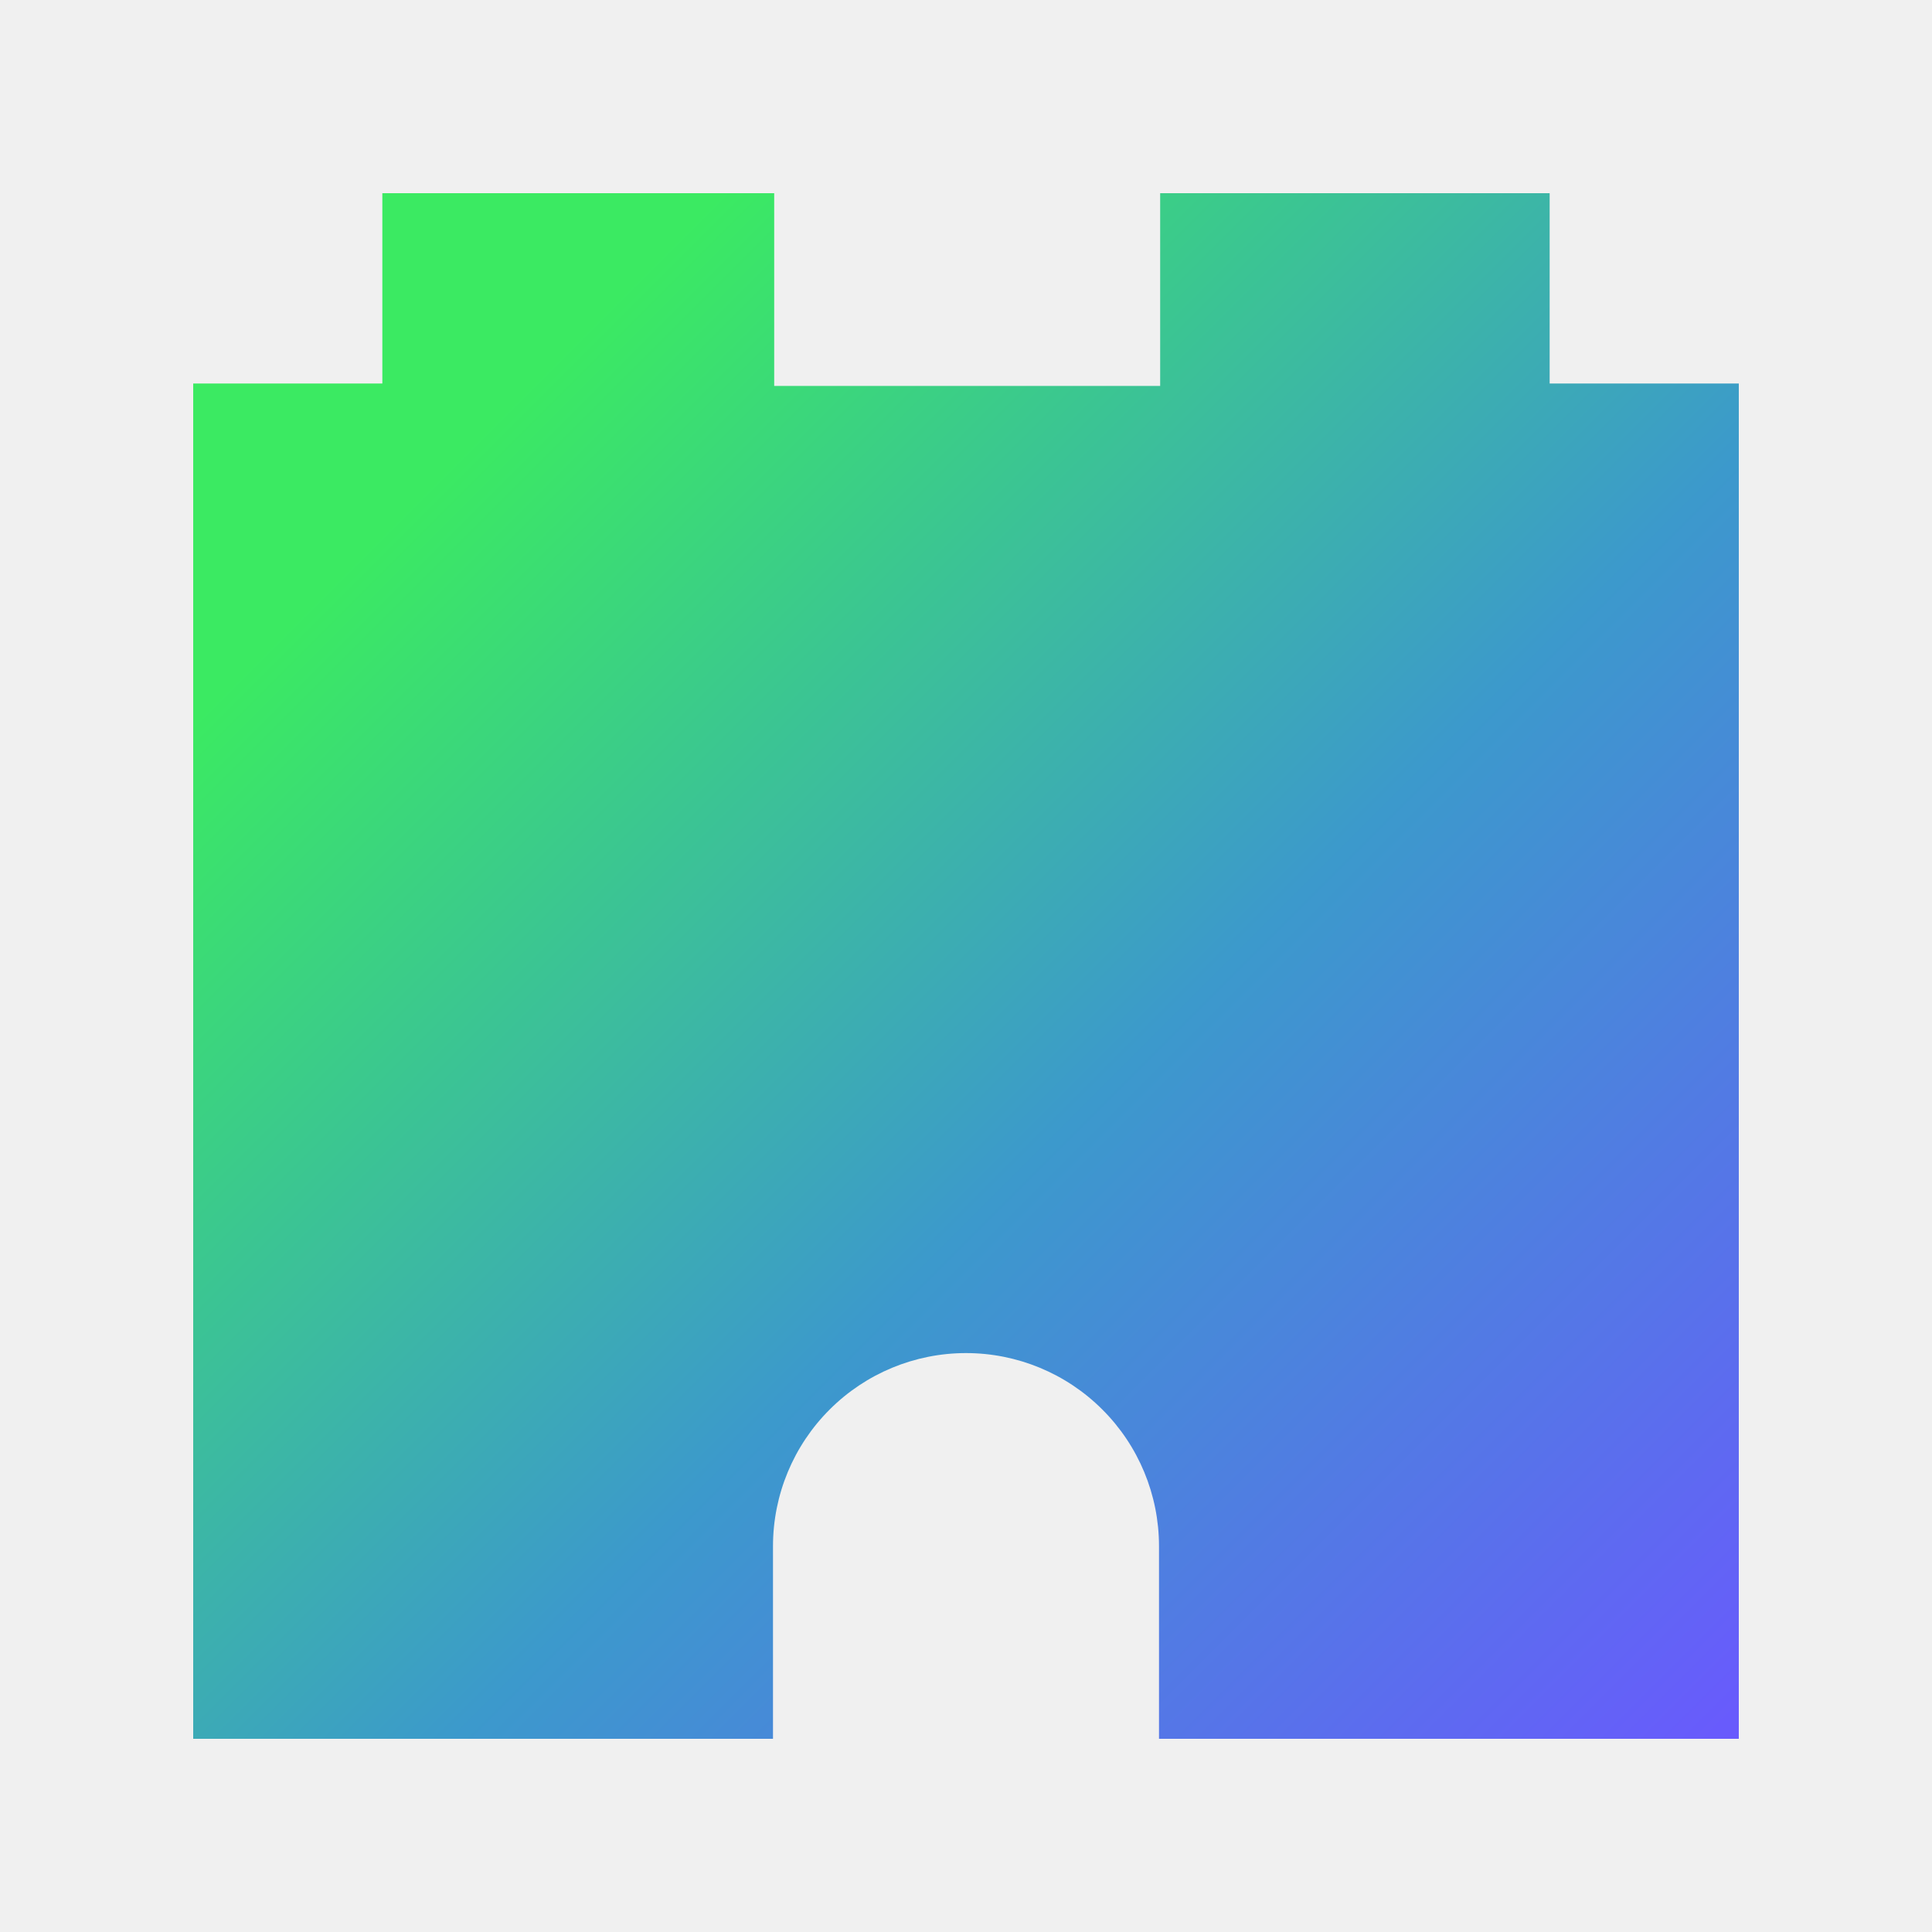
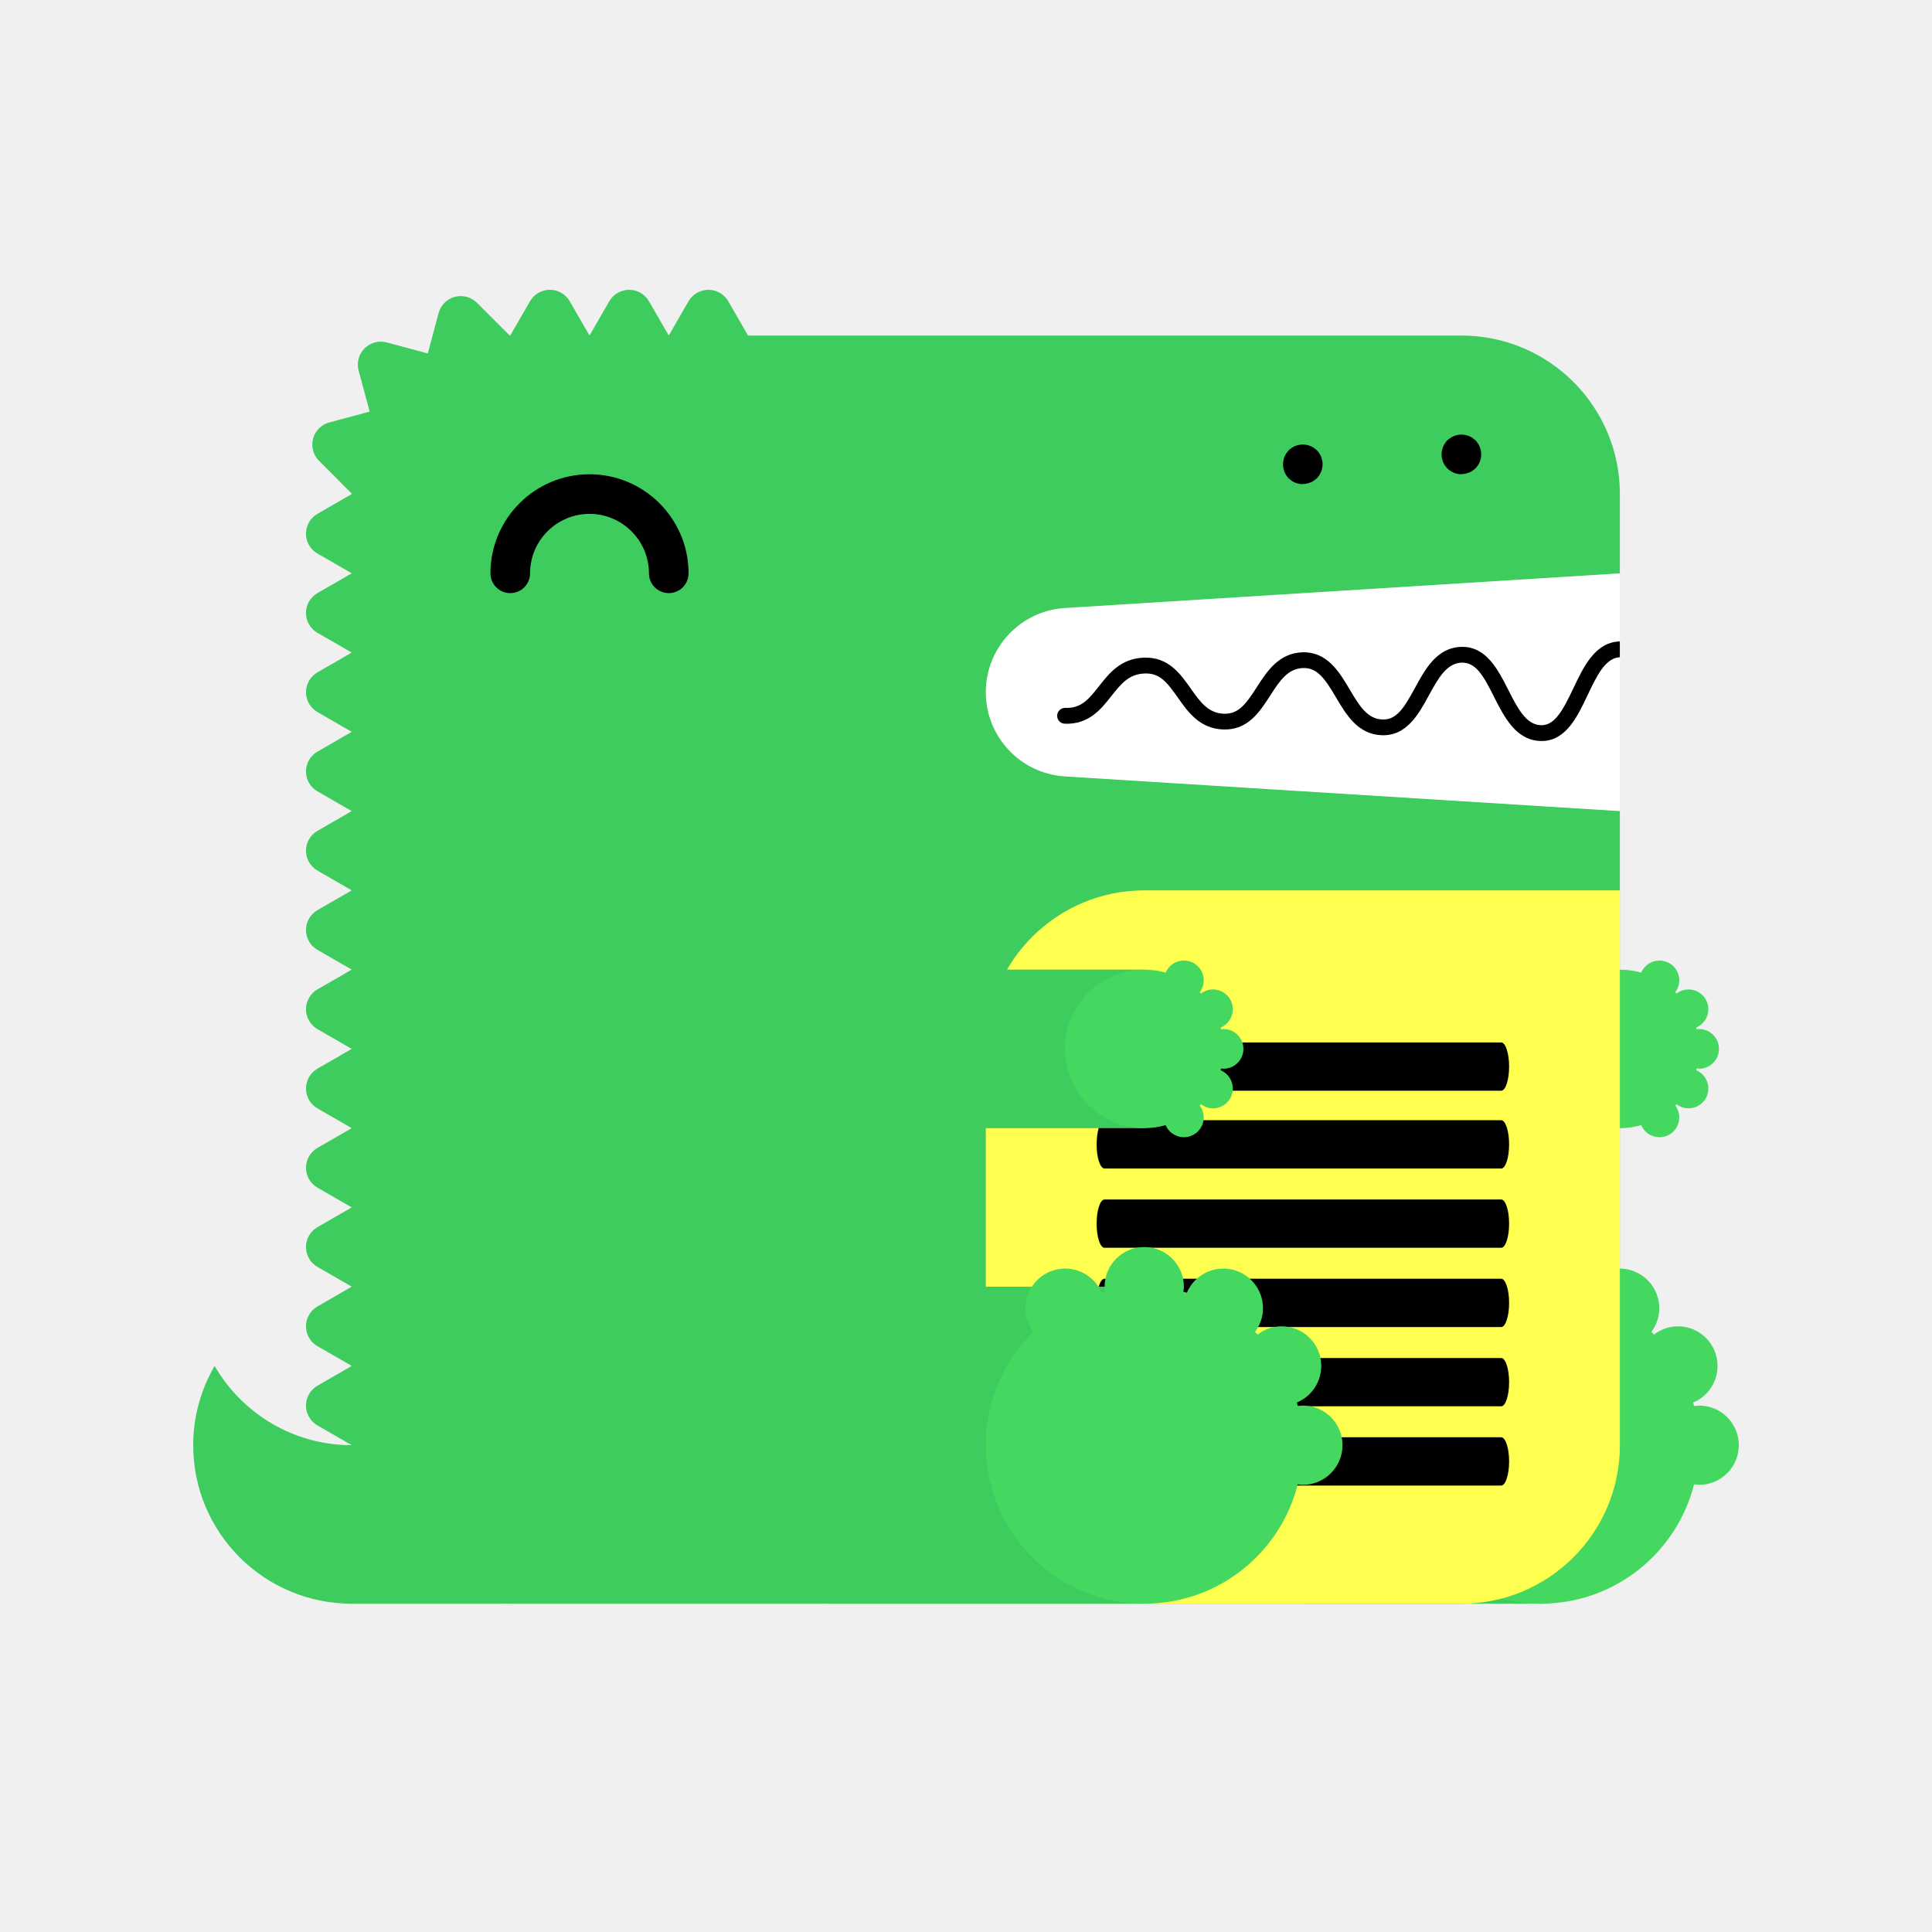
- <svg xmlns="http://www.w3.org/2000/svg" width="40" height="40" viewBox="0 0 40 40" fill="none">
-   <path d="M32.084 7.94V4H24.02V7.99H16.029V4H7.916V7.94H4V36H16.004V32.005C16.006 30.946 16.427 29.931 17.177 29.183C17.926 28.434 18.941 28.014 20 28.014C21.059 28.014 22.074 28.434 22.823 29.183C23.573 29.931 23.994 30.946 23.996 32.005V36H36V7.94H32.084Z" fill="url(#paint0_linear)" />
-   <defs>
-     <linearGradient id="paint0_linear" x1="2.942" y1="4.9" x2="37.777" y2="39.734" gradientUnits="userSpaceOnUse">
-       <stop offset="0.159" stop-color="#3BEA62" />
-       <stop offset="0.54" stop-color="#3C99CC" />
-       <stop offset="0.937" stop-color="#6B57FF" />
-     </linearGradient>
-   </defs>
+ <svg xmlns="http://www.w3.org/2000/svg" width="40px" height="40px" viewBox="0 0 40 40" version="1.1">
+   <g id="Plugin-Icon" stroke="none" stroke-width="1" fill="none" fill-rule="evenodd">
+     <g id="docusaurus-official" transform="translate(4, 6)" fill-rule="nonzero">
+       <polygon id="Path" fill="#FFFFFF" points="15.754 5.706 29.538 5.706 29.538 11.285 15.754 11.285" />
+       <g id="Group" fill="#3ECC5F">
+         <path d="M3.282,23.921 C2.068,23.921 1.01,23.26 0.443,22.28 C0.163,22.763 0,23.323 0,23.921 C0,25.734 1.469,27.203 3.282,27.203 L6.564,27.203 L6.564,23.921 L3.282,23.921 Z" id="Path" />
+         <path d="M18.048,6.588 L29.538,5.87 L29.538,4.229 C29.538,2.416 28.069,0.947 26.256,0.947 L11.487,0.947 L11.077,0.236 C10.992,0.09 10.836,1.16601885e-15 10.667,1.16601885e-15 C10.498,1.16601885e-15 10.341,0.09 10.256,0.236 L9.846,0.947 L9.436,0.236 C9.351,0.09 9.195,1.16601885e-15 9.026,1.16601885e-15 C8.857,1.16601885e-15 8.7,0.09 8.615,0.236 L8.205,0.947 L7.795,0.236 C7.71,0.09 7.554,1.16601885e-15 7.385,1.16601885e-15 C7.216,1.16601885e-15 7.059,0.09 6.974,0.236 L6.564,0.947 C6.56,0.947 6.557,0.947 6.553,0.947 L5.874,0.268 C5.754,0.149 5.58,0.102 5.416,0.146 C5.253,0.19 5.125,0.317 5.081,0.48 L4.857,1.318 L4.005,1.089 C3.841,1.046 3.667,1.093 3.547,1.213 C3.428,1.332 3.381,1.506 3.424,1.67 L3.654,2.522 L2.817,2.746 C2.654,2.79 2.526,2.918 2.482,3.081 C2.438,3.245 2.485,3.419 2.604,3.539 L3.282,4.219 C3.282,4.222 3.282,4.225 3.282,4.229 L2.571,4.639 C2.425,4.724 2.335,4.881 2.335,5.05 C2.335,5.219 2.425,5.375 2.571,5.46 L3.282,5.87 L2.571,6.28 C2.425,6.365 2.335,6.521 2.335,6.69 C2.335,6.86 2.425,7.016 2.571,7.101 L3.282,7.511 L2.571,7.921 C2.425,8.006 2.335,8.162 2.335,8.332 C2.335,8.501 2.425,8.657 2.571,8.742 L3.282,9.152 L2.571,9.562 C2.425,9.647 2.335,9.803 2.335,9.973 C2.335,10.142 2.425,10.298 2.571,10.383 L3.282,10.793 L2.571,11.203 C2.425,11.288 2.335,11.444 2.335,11.614 C2.335,11.783 2.425,11.939 2.571,12.024 L3.282,12.434 L2.571,12.844 C2.425,12.929 2.335,13.085 2.335,13.255 C2.335,13.424 2.425,13.58 2.571,13.665 L3.282,14.075 L2.571,14.485 C2.425,14.57 2.335,14.727 2.335,14.896 C2.335,15.065 2.425,15.221 2.571,15.306 L3.282,15.716 L2.571,16.126 C2.425,16.211 2.335,16.368 2.335,16.537 C2.335,16.706 2.425,16.862 2.571,16.947 L3.282,17.357 L2.571,17.767 C2.425,17.852 2.335,18.009 2.335,18.178 C2.335,18.347 2.425,18.503 2.571,18.588 L3.282,18.998 L2.571,19.408 C2.425,19.493 2.335,19.65 2.335,19.819 C2.335,19.988 2.425,20.144 2.571,20.229 L3.282,20.639 L2.571,21.049 C2.425,21.134 2.335,21.291 2.335,21.46 C2.335,21.629 2.425,21.785 2.571,21.87 L3.282,22.28 L2.571,22.69 C2.425,22.775 2.335,22.932 2.335,23.101 C2.335,23.27 2.425,23.426 2.571,23.511 L3.282,23.921 C3.282,25.734 4.751,27.203 6.564,27.203 L26.256,27.203 C28.069,27.203 29.538,25.734 29.538,23.921 L29.538,10.793 L18.048,10.075 C17.127,10.017 16.41,9.254 16.41,8.332 C16.41,7.409 17.127,6.646 18.048,6.588" id="Path" />
+         <polygon id="Path" points="22.974 27.203 27.897 27.203 27.897 20.639 22.974 20.639" />
+       </g>
+       <path d="M31.179,23.101 C31.143,23.101 31.109,23.107 31.074,23.111 L31.055,23.037 C31.352,22.914 31.56,22.622 31.56,22.28 C31.56,21.827 31.193,21.46 30.74,21.46 C30.56,21.461 30.386,21.52 30.245,21.63 L30.19,21.575 C30.293,21.438 30.354,21.269 30.354,21.085 C30.353,20.695 30.079,20.359 29.697,20.281 C29.315,20.203 28.931,20.405 28.779,20.763 L28.705,20.744 C28.71,20.711 28.716,20.675 28.716,20.639 C28.716,20.186 28.349,19.819 27.895,19.819 C27.442,19.819 27.075,20.186 27.075,20.639 C27.075,20.675 27.081,20.709 27.085,20.744 L27.012,20.763 C26.86,20.405 26.476,20.203 26.094,20.281 C25.712,20.359 25.437,20.695 25.437,21.085 C25.437,21.269 25.5,21.437 25.601,21.575 C24.969,22.192 24.614,23.038 24.615,23.921 C24.615,25.734 26.085,27.203 27.897,27.203 C29.43,27.203 30.713,26.153 31.074,24.731 C31.107,24.736 31.143,24.742 31.179,24.742 C31.633,24.742 32,24.374 32,23.921 C32,23.468 31.633,23.101 31.179,23.101" id="Path" fill="#44D860" />
+       <polygon id="Path" fill="#3ECC5F" points="24.615 17.357 29.538 17.357 29.538 14.075 24.615 14.075" />
+       <g id="A-link" transform="translate(27.89563, 13.88746)" fill="#44D860">
+         <path d="M3.284,2.239 C3.51,2.239 3.694,2.055 3.694,1.829 C3.694,1.602 3.51,1.418 3.284,1.418 C3.267,1.418 3.249,1.422 3.231,1.424 L3.222,1.387 C3.402,1.311 3.504,1.119 3.466,0.928 C3.428,0.736 3.259,0.598 3.064,0.598 C2.974,0.598 2.887,0.628 2.816,0.683 L2.789,0.655 C2.842,0.585 2.872,0.499 2.872,0.41 C2.872,0.215 2.735,0.047 2.544,0.008 C2.353,-0.031 2.16,0.07 2.084,0.25 C1.943,0.21 1.796,0.188 1.641,0.188 C0.735,0.188 0,0.922 0,1.829 C0,2.735 0.735,3.47 1.641,3.47 C1.794,3.47 1.942,3.447 2.084,3.408 C2.16,3.587 2.353,3.688 2.544,3.649 C2.735,3.61 2.872,3.442 2.872,3.247 C2.872,3.155 2.84,3.07 2.789,3.002 C2.798,2.993 2.807,2.986 2.816,2.974 C2.887,3.029 2.974,3.059 3.064,3.059 C3.259,3.059 3.428,2.921 3.466,2.73 C3.504,2.538 3.402,2.346 3.222,2.271 L3.231,2.234 C3.249,2.236 3.264,2.239 3.284,2.239" id="A" />
+       </g>
+       <path d="M9.846,6.28 C9.62,6.28 9.436,6.097 9.436,5.87 C9.435,5.191 8.884,4.64 8.205,4.639 C7.526,4.64 6.975,5.191 6.974,5.87 C6.974,6.097 6.791,6.28 6.564,6.28 C6.338,6.28 6.154,6.097 6.154,5.87 C6.154,4.739 7.074,3.819 8.205,3.819 C9.336,3.819 10.256,4.739 10.256,5.87 C10.256,6.097 10.073,6.28 9.846,6.28" id="Path" fill="#000000" />
+       <path d="M16.41,27.203 L26.256,27.203 C28.069,27.203 29.538,25.734 29.538,23.921 L29.538,12.434 L19.692,12.434 C17.88,12.434 16.41,13.903 16.41,15.716 L16.41,27.203 Z" id="Path" fill="#FFFF50" />
+       <g id="B-link" transform="translate(18.70441, 17.19305)" fill="#000000">
+         <path d="M8.376,1 L0.164,1 C0.073,1 0,0.776 0,0.5 C0,0.224 0.073,0 0.164,0 L8.376,0 C8.466,0 8.54,0.224 8.54,0.5 C8.54,0.776 8.466,1 8.376,1" id="B" />
+       </g>
+       <g id="B-link" transform="translate(18.70441, 20.4751)" fill="#000000">
+         <path d="M8.376,1 L0.164,1 C0.073,1 0,0.776 0,0.5 C0,0.224 0.073,0 0.164,0 L8.376,0 C8.466,0 8.54,0.224 8.54,0.5 C8.54,0.776 8.466,1 8.376,1" id="B" />
+       </g>
+       <g id="B-link" transform="translate(18.70441, 23.75715)" fill="#000000">
+         <path d="M8.376,1 L0.164,1 C0.073,1 0,0.776 0,0.5 C0,0.224 0.073,0 0.164,0 L8.376,0 C8.466,0 8.54,0.224 8.54,0.5 C8.54,0.776 8.466,1 8.376,1" id="B" />
+       </g>
+       <g id="B-link" transform="translate(18.70441, 15.58255)" fill="#000000">
+         <path d="M8.376,1 L0.164,1 C0.073,1 0,0.776 0,0.5 C0,0.224 0.073,0 0.164,0 L8.376,0 C8.466,0 8.54,0.224 8.54,0.5 C8.54,0.776 8.466,1 8.376,1" id="B" />
+       </g>
+       <g id="B-link" transform="translate(18.70441, 18.83407)" fill="#000000">
+         <path d="M8.376,1 L0.164,1 C0.073,1 0,0.776 0,0.5 C0,0.224 0.073,0 0.164,0 L8.376,0 C8.466,0 8.54,0.224 8.54,0.5 C8.54,0.776 8.466,1 8.376,1" id="B" />
+       </g>
+       <g id="B-link" transform="translate(18.70441, 22.11613)" fill="#000000">
+         <path d="M8.376,1 L0.164,1 C0.073,1 0,0.776 0,0.5 C0,0.224 0.073,0 0.164,0 L8.376,0 C8.466,0 8.54,0.224 8.54,0.5 C8.54,0.776 8.466,1 8.376,1" id="B" />
+       </g>
+       <path d="M29.538,7.281 C29.536,7.281 29.535,7.28 29.533,7.28 C29.024,7.298 28.786,7.805 28.574,8.252 C28.353,8.72 28.182,9.024 27.903,9.015 C27.591,9.004 27.415,8.654 27.228,8.283 C27.012,7.858 26.766,7.375 26.249,7.393 C25.749,7.41 25.508,7.851 25.296,8.241 C25.07,8.656 24.916,8.908 24.62,8.896 C24.304,8.885 24.136,8.6 23.941,8.27 C23.725,7.904 23.474,7.491 22.967,7.505 C22.476,7.522 22.234,7.896 22.021,8.227 C21.796,8.577 21.638,8.79 21.338,8.777 C21.014,8.765 20.847,8.531 20.654,8.256 C20.436,7.948 20.192,7.6 19.686,7.616 C19.206,7.632 18.964,7.939 18.752,8.209 C18.549,8.466 18.391,8.669 18.057,8.656 C17.967,8.653 17.891,8.724 17.887,8.814 C17.884,8.905 17.955,8.981 18.046,8.984 C18.541,9.001 18.791,8.689 19.009,8.412 C19.202,8.167 19.369,7.955 19.697,7.944 C20.013,7.93 20.162,8.127 20.386,8.443 C20.598,8.744 20.84,9.086 21.326,9.103 C21.835,9.12 22.08,8.74 22.297,8.403 C22.491,8.102 22.658,7.842 22.978,7.831 C23.272,7.82 23.433,8.053 23.658,8.435 C23.871,8.796 24.112,9.204 24.608,9.222 C25.121,9.24 25.368,8.792 25.584,8.396 C25.771,8.053 25.948,7.73 26.261,7.719 C26.555,7.712 26.708,7.98 26.933,8.429 C27.145,8.848 27.386,9.323 27.889,9.341 L27.917,9.342 C28.42,9.342 28.659,8.837 28.87,8.391 C29.057,7.997 29.234,7.623 29.537,7.607 L29.537,7.279 L29.538,7.281 Z" id="Path" fill="#000000" />
+       <polygon id="Path" fill="#3ECC5F" points="13.128 27.203 19.692 27.203 19.692 20.639 13.128 20.639" />
+       <path d="M22.974,23.101 C22.938,23.101 22.904,23.107 22.869,23.111 L22.85,23.037 C23.147,22.914 23.355,22.622 23.355,22.28 C23.355,21.827 22.988,21.46 22.534,21.46 C22.355,21.461 22.181,21.52 22.039,21.63 L21.984,21.575 C22.087,21.438 22.149,21.269 22.149,21.085 C22.148,20.695 21.874,20.359 21.492,20.281 C21.11,20.203 20.726,20.405 20.573,20.763 L20.5,20.744 C20.505,20.711 20.511,20.675 20.511,20.639 C20.511,20.186 20.143,19.819 19.69,19.819 C19.237,19.819 18.87,20.186 18.87,20.639 C18.87,20.675 18.876,20.709 18.88,20.744 L18.807,20.763 C18.654,20.405 18.27,20.203 17.889,20.281 C17.507,20.359 17.232,20.695 17.232,21.085 C17.232,21.269 17.295,21.437 17.396,21.575 C16.764,22.192 16.409,23.038 16.41,23.921 C16.41,25.734 17.88,27.203 19.692,27.203 C21.225,27.203 22.508,26.153 22.869,24.731 C22.902,24.736 22.938,24.742 22.974,24.742 C23.428,24.742 23.795,24.374 23.795,23.921 C23.795,23.468 23.428,23.101 22.974,23.101" id="Path" fill="#44D860" />
+       <polygon id="Path" fill="#3ECC5F" points="13.128 17.357 19.692 17.357 19.692 14.075 13.128 14.075" />
+       <g id="A-link" transform="translate(18.04948, 13.88746)" fill="#44D860">
+         <path d="M3.284,2.239 C3.51,2.239 3.694,2.055 3.694,1.829 C3.694,1.602 3.51,1.418 3.284,1.418 C3.267,1.418 3.249,1.422 3.231,1.424 L3.222,1.387 C3.402,1.311 3.504,1.119 3.466,0.928 C3.428,0.736 3.259,0.598 3.064,0.598 C2.974,0.598 2.887,0.628 2.816,0.683 L2.789,0.655 C2.842,0.585 2.872,0.499 2.872,0.41 C2.872,0.215 2.735,0.047 2.544,0.008 C2.353,-0.031 2.16,0.07 2.084,0.25 C1.943,0.21 1.796,0.188 1.641,0.188 C0.735,0.188 0,0.922 0,1.829 C0,2.735 0.735,3.47 1.641,3.47 C1.794,3.47 1.942,3.447 2.084,3.408 C2.16,3.587 2.353,3.688 2.544,3.649 C2.735,3.61 2.872,3.442 2.872,3.247 C2.872,3.155 2.84,3.07 2.789,3.002 C2.798,2.993 2.807,2.986 2.816,2.974 C2.887,3.029 2.974,3.059 3.064,3.059 C3.259,3.059 3.428,2.921 3.466,2.73 C3.504,2.538 3.402,2.346 3.222,2.271 L3.231,2.234 C3.249,2.236 3.264,2.239 3.284,2.239" id="A" />
+       </g>
+       <path d="M22.974,4.024 C22.947,4.023 22.919,4.021 22.892,4.016 C22.866,4.01 22.84,4.003 22.815,3.993 C22.791,3.983 22.766,3.97 22.745,3.955 L22.682,3.906 C22.666,3.886 22.646,3.866 22.633,3.843 C22.618,3.821 22.606,3.797 22.595,3.773 C22.585,3.748 22.577,3.722 22.572,3.696 C22.567,3.669 22.564,3.641 22.564,3.614 C22.564,3.586 22.567,3.559 22.572,3.532 C22.577,3.504 22.585,3.482 22.595,3.454 C22.606,3.43 22.618,3.406 22.633,3.384 L22.682,3.321 C22.702,3.305 22.723,3.285 22.745,3.272 C22.767,3.257 22.79,3.244 22.815,3.234 C22.84,3.224 22.866,3.217 22.892,3.212 C22.945,3.2 22.999,3.2 23.053,3.212 C23.08,3.216 23.106,3.225 23.13,3.234 C23.155,3.244 23.18,3.257 23.201,3.272 L23.263,3.321 C23.282,3.341 23.299,3.362 23.314,3.384 C23.329,3.406 23.342,3.43 23.352,3.454 C23.362,3.481 23.368,3.504 23.375,3.532 C23.38,3.558 23.383,3.585 23.383,3.612 C23.382,3.721 23.339,3.825 23.263,3.902 C23.244,3.919 23.222,3.938 23.201,3.952 C23.179,3.967 23.155,3.98 23.13,3.989 C23.106,3.999 23.081,4.006 23.053,4.012 C23.026,4.018 22.999,4.021 22.971,4.021 M26.256,3.819 C26.148,3.818 26.044,3.775 25.966,3.699 C25.948,3.679 25.931,3.658 25.915,3.637 C25.9,3.614 25.888,3.591 25.877,3.566 C25.867,3.541 25.86,3.515 25.854,3.489 C25.849,3.463 25.846,3.435 25.846,3.407 C25.847,3.298 25.89,3.194 25.966,3.116 C25.986,3.1 26.007,3.08 26.028,3.067 C26.05,3.052 26.074,3.039 26.099,3.029 C26.124,3.019 26.15,3.012 26.176,3.006 C26.229,2.995 26.284,2.995 26.337,3.006 C26.363,3.011 26.389,3.02 26.414,3.029 C26.439,3.039 26.463,3.052 26.485,3.067 L26.547,3.116 C26.623,3.194 26.666,3.298 26.667,3.407 C26.666,3.434 26.664,3.461 26.658,3.487 C26.654,3.513 26.645,3.54 26.635,3.564 C26.625,3.589 26.612,3.612 26.598,3.635 C26.582,3.657 26.565,3.678 26.547,3.697 C26.527,3.714 26.506,3.733 26.485,3.746 C26.463,3.762 26.439,3.775 26.414,3.784 C26.389,3.794 26.365,3.801 26.337,3.807 C26.31,3.813 26.282,3.816 26.255,3.815" id="Shape" fill="#000000" />
+     </g>
+   </g>
</svg>
